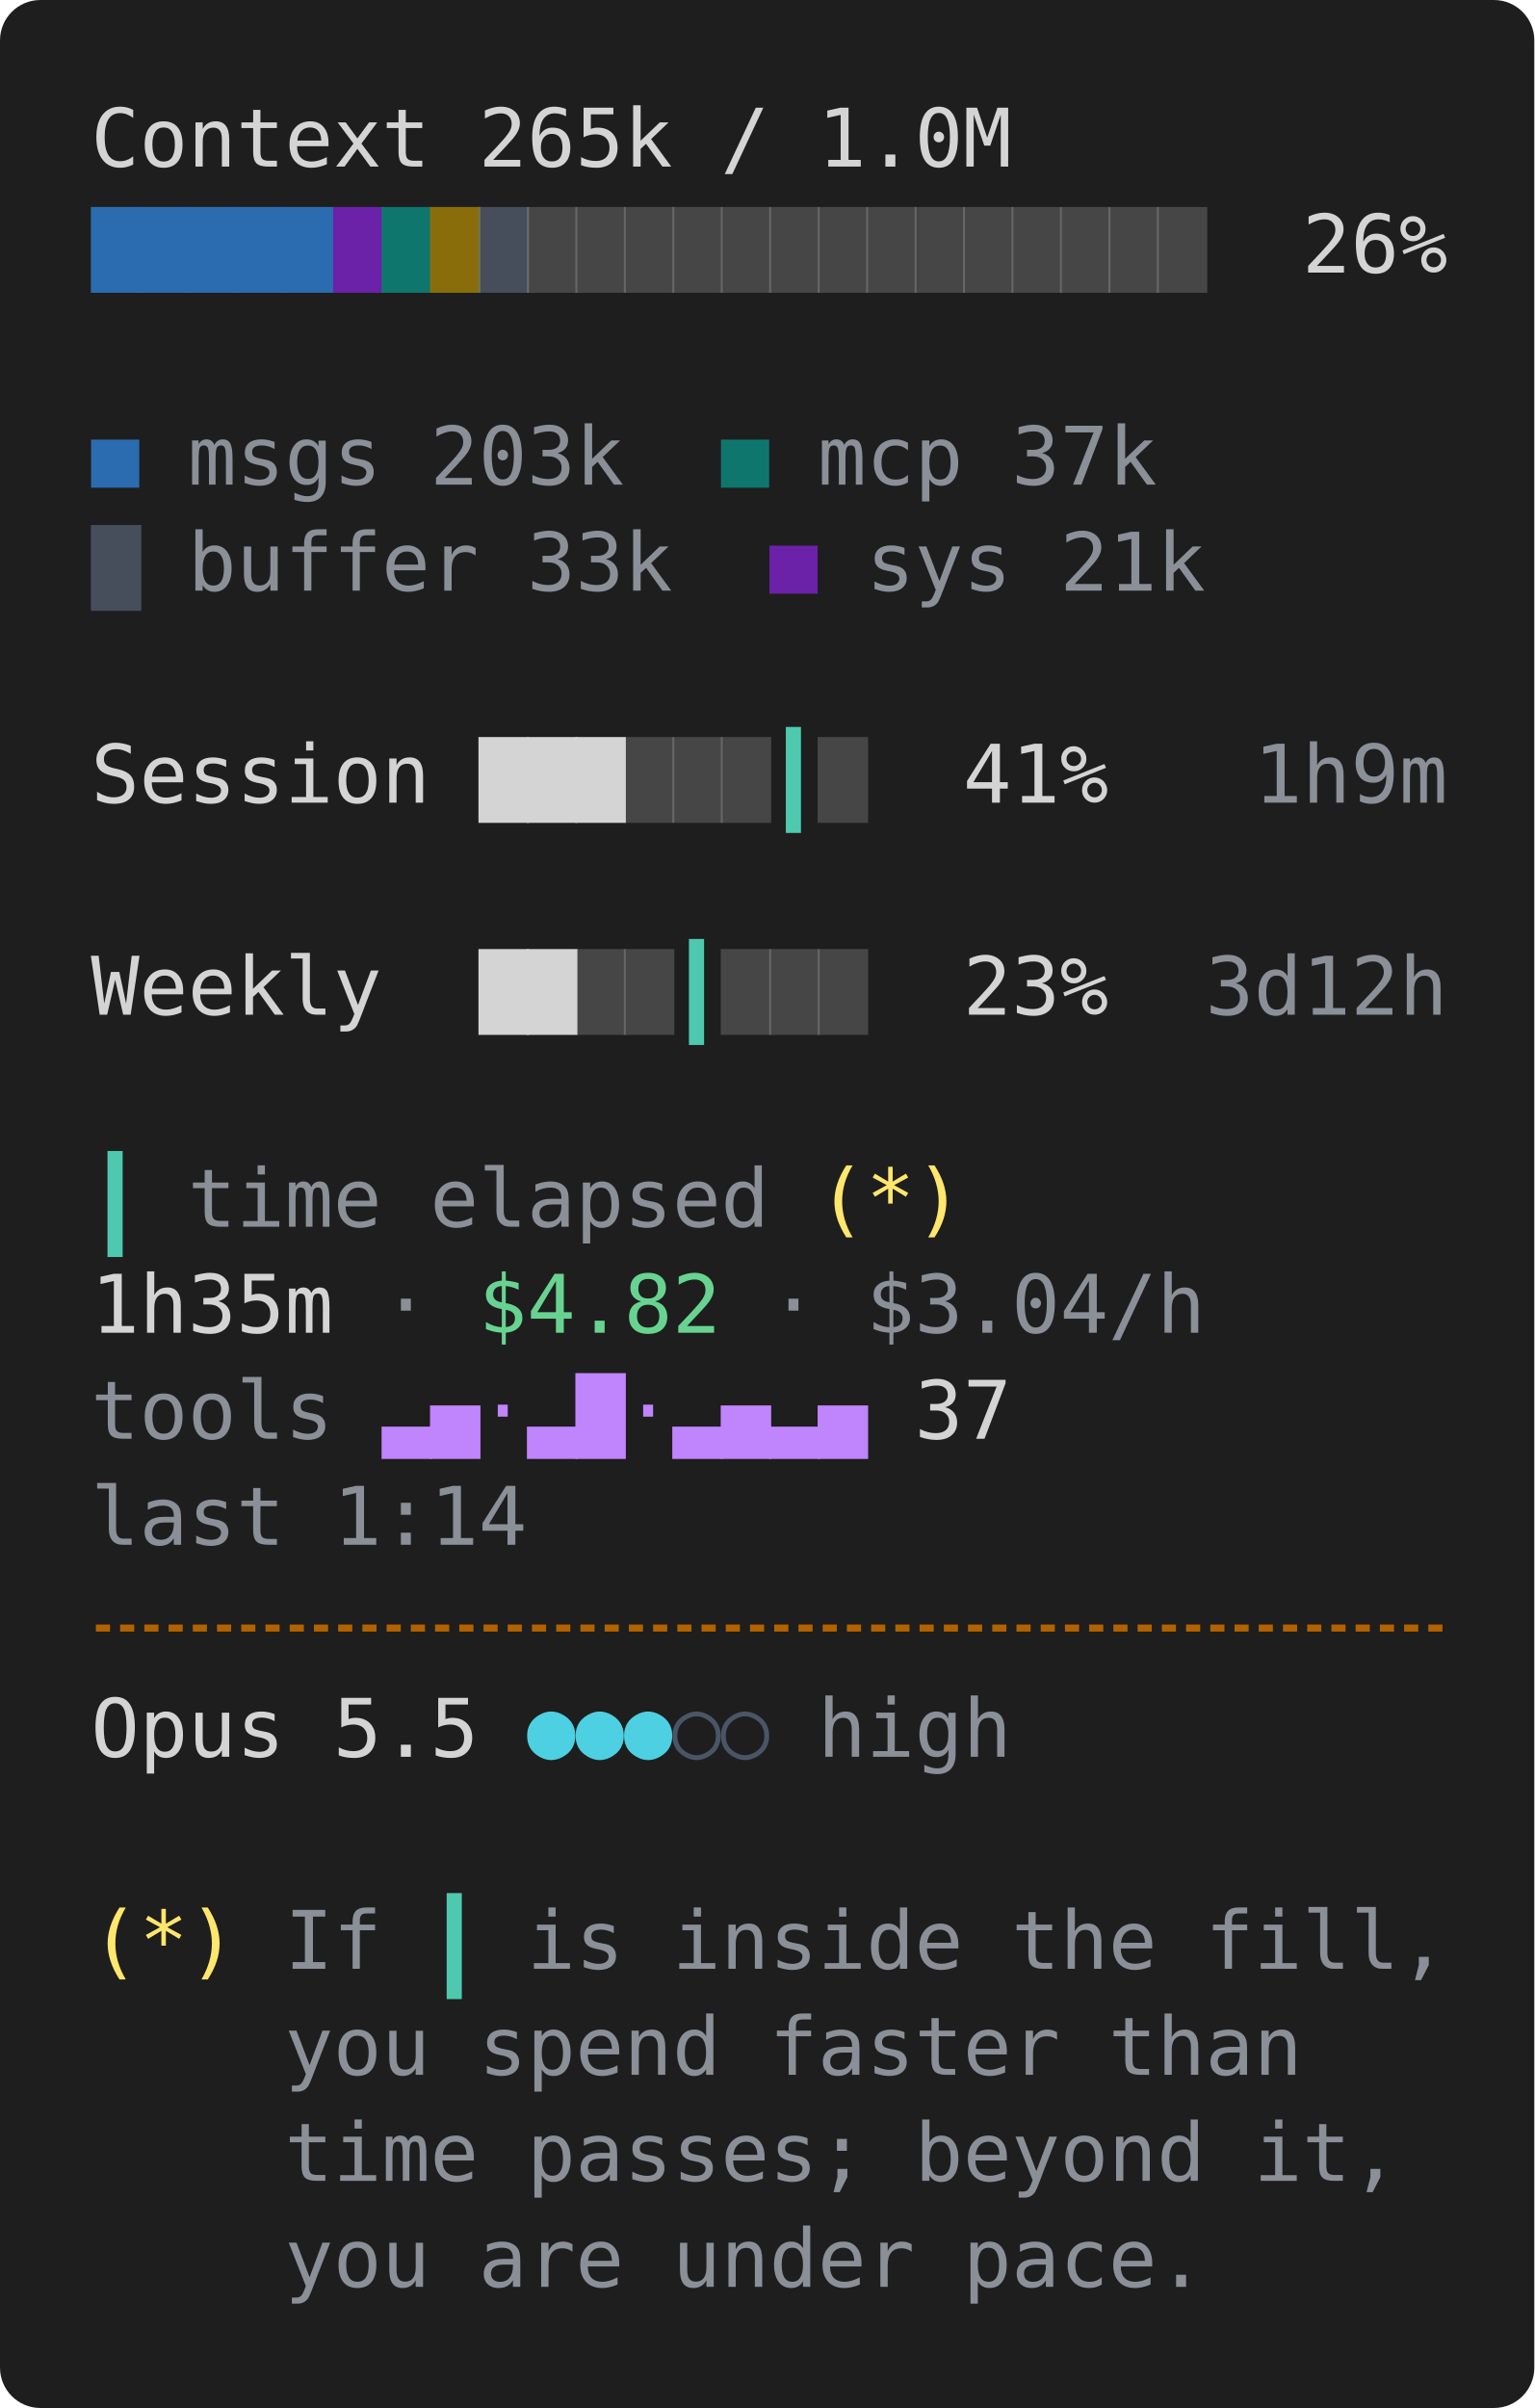
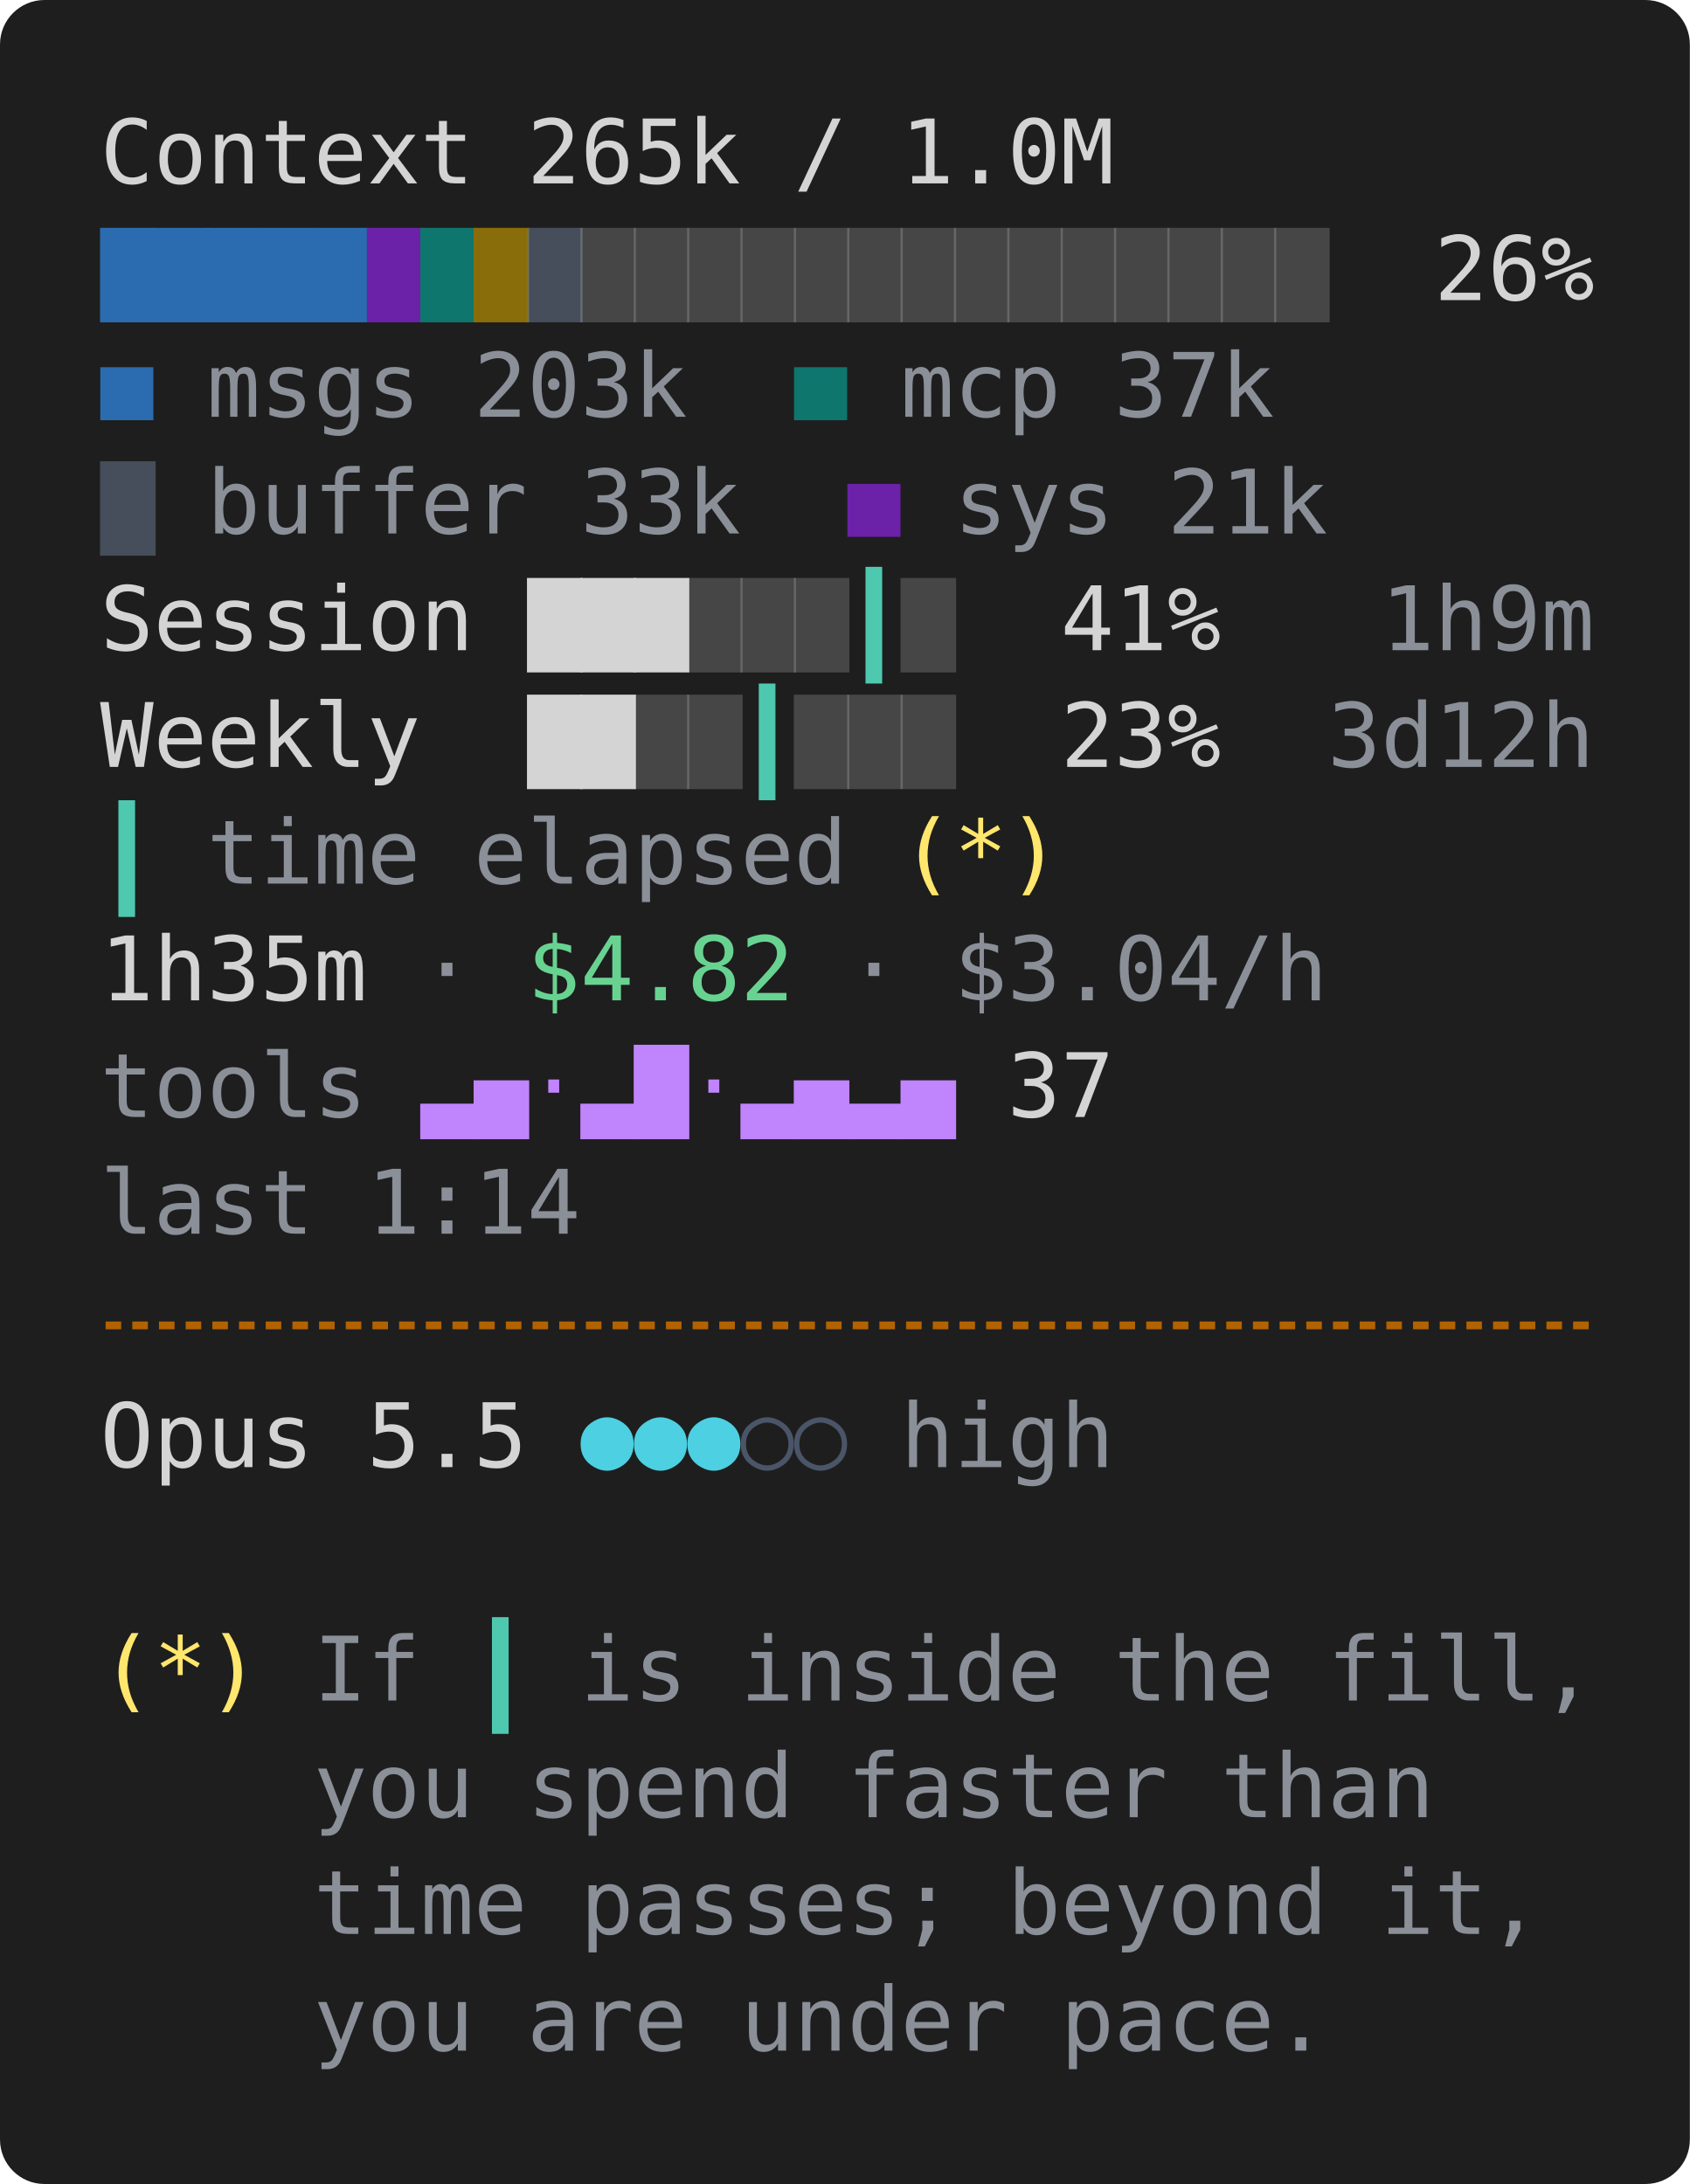
- <svg xmlns="http://www.w3.org/2000/svg" width="304" height="477" viewBox="0 0 304 477" font-family="DejaVu Sans Mono, Menlo, Consolas, monospace" font-size="16">
-   <rect width="304" height="477" rx="8" fill="#1e1e1e" />
+ <svg xmlns="http://www.w3.org/2000/svg" width="304" height="393" viewBox="0 0 304 393" font-family="DejaVu Sans Mono, Menlo, Consolas, monospace" font-size="16">
+   <rect width="304" height="393" rx="8" fill="#1e1e1e" />
  <text x="18.0" y="33" fill="#d4d4d4">C</text>
  <text x="27.6" y="33" fill="#d4d4d4">o</text>
  <text x="37.2" y="33" fill="#d4d4d4">n</text>
  <text x="46.8" y="33" fill="#d4d4d4">t</text>
  <text x="56.4" y="33" fill="#d4d4d4">e</text>
  <text x="66.0" y="33" fill="#d4d4d4">x</text>
  <text x="75.6" y="33" fill="#d4d4d4">t</text>
  <text x="94.8" y="33" fill="#d4d4d4">2</text>
  <text x="104.4" y="33" fill="#d4d4d4">6</text>
  <text x="114.0" y="33" fill="#d4d4d4">5</text>
  <text x="123.6" y="33" fill="#d4d4d4">k</text>
  <text x="142.8" y="33" fill="#d4d4d4">/</text>
  <text x="162.0" y="33" fill="#d4d4d4">1</text>
  <text x="171.6" y="33" fill="#d4d4d4">.</text>
  <text x="181.2" y="33" fill="#d4d4d4">0</text>
  <text x="190.8" y="33" fill="#d4d4d4">M</text>
  <rect x="18.0" y="41" width="10.0" height="17" fill="#2b6cb0" />
  <rect x="27.6" y="41" width="10.0" height="17" fill="#2b6cb0" />
  <rect x="37.2" y="41" width="10.0" height="17" fill="#2b6cb0" />
  <rect x="46.8" y="41" width="10.0" height="17" fill="#2b6cb0" />
  <rect x="56.4" y="41" width="10.0" height="17" fill="#2b6cb0" />
  <rect x="66.0" y="41" width="10.0" height="17" fill="#6b21a8" />
  <rect x="75.6" y="41" width="10.0" height="17" fill="#0f766e" />
  <rect x="85.2" y="41" width="10.0" height="17" fill="#8a6d0b" />
  <rect x="94.8" y="41" width="10.0" height="17" fill="#64748b" opacity="0.55" />
  <rect x="104.4" y="41" width="10.0" height="17" fill="#d4d4d4" opacity="0.22" />
  <rect x="114.0" y="41" width="10.0" height="17" fill="#d4d4d4" opacity="0.22" />
  <rect x="123.6" y="41" width="10.0" height="17" fill="#d4d4d4" opacity="0.22" />
  <rect x="133.2" y="41" width="10.0" height="17" fill="#d4d4d4" opacity="0.22" />
  <rect x="142.8" y="41" width="10.0" height="17" fill="#d4d4d4" opacity="0.22" />
  <rect x="152.4" y="41" width="10.0" height="17" fill="#d4d4d4" opacity="0.22" />
  <rect x="162.0" y="41" width="10.0" height="17" fill="#d4d4d4" opacity="0.22" />
  <rect x="171.6" y="41" width="10.0" height="17" fill="#d4d4d4" opacity="0.22" />
  <rect x="181.2" y="41" width="10.0" height="17" fill="#d4d4d4" opacity="0.22" />
  <rect x="190.8" y="41" width="10.0" height="17" fill="#d4d4d4" opacity="0.22" />
  <rect x="200.4" y="41" width="10.0" height="17" fill="#d4d4d4" opacity="0.22" />
  <rect x="210.0" y="41" width="10.0" height="17" fill="#d4d4d4" opacity="0.22" />
  <rect x="219.6" y="41" width="10.0" height="17" fill="#d4d4d4" opacity="0.22" />
  <rect x="229.2" y="41" width="10.0" height="17" fill="#d4d4d4" opacity="0.22" />
  <text x="258.0" y="54" fill="#d4d4d4">2</text>
  <text x="267.6" y="54" fill="#d4d4d4">6</text>
  <text x="277.2" y="54" fill="#d4d4d4">%</text>
-   <text x="18.0" y="96" fill="#2b6cb0">■</text>
-   <text x="37.2" y="96" fill="#8a8f98">m</text>
-   <text x="46.8" y="96" fill="#8a8f98">s</text>
-   <text x="56.4" y="96" fill="#8a8f98">g</text>
-   <text x="66.0" y="96" fill="#8a8f98">s</text>
-   <text x="85.2" y="96" fill="#8a8f98">2</text>
-   <text x="94.8" y="96" fill="#8a8f98">0</text>
+   <text x="18.0" y="75" fill="#2b6cb0">■</text>
+   <text x="37.2" y="75" fill="#8a8f98">m</text>
+   <text x="46.8" y="75" fill="#8a8f98">s</text>
+   <text x="56.4" y="75" fill="#8a8f98">g</text>
+   <text x="66.0" y="75" fill="#8a8f98">s</text>
+   <text x="85.2" y="75" fill="#8a8f98">2</text>
+   <text x="94.8" y="75" fill="#8a8f98">0</text>
+   <text x="104.4" y="75" fill="#8a8f98">3</text>
+   <text x="114.0" y="75" fill="#8a8f98">k</text>
+   <text x="142.8" y="75" fill="#0f766e">■</text>
+   <text x="162.0" y="75" fill="#8a8f98">m</text>
+   <text x="171.6" y="75" fill="#8a8f98">c</text>
+   <text x="181.2" y="75" fill="#8a8f98">p</text>
+   <text x="200.4" y="75" fill="#8a8f98">3</text>
+   <text x="210.0" y="75" fill="#8a8f98">7</text>
+   <text x="219.6" y="75" fill="#8a8f98">k</text>
+   <rect x="18.0" y="83" width="10.0" height="17" fill="#64748b" opacity="0.55" />
+   <text x="37.2" y="96" fill="#8a8f98">b</text>
+   <text x="46.8" y="96" fill="#8a8f98">u</text>
+   <text x="56.4" y="96" fill="#8a8f98">f</text>
+   <text x="66.0" y="96" fill="#8a8f98">f</text>
+   <text x="75.6" y="96" fill="#8a8f98">e</text>
+   <text x="85.2" y="96" fill="#8a8f98">r</text>
  <text x="104.4" y="96" fill="#8a8f98">3</text>
-   <text x="114.0" y="96" fill="#8a8f98">k</text>
-   <text x="142.8" y="96" fill="#0f766e">■</text>
-   <text x="162.0" y="96" fill="#8a8f98">m</text>
-   <text x="171.6" y="96" fill="#8a8f98">c</text>
-   <text x="181.2" y="96" fill="#8a8f98">p</text>
-   <text x="200.4" y="96" fill="#8a8f98">3</text>
-   <text x="210.0" y="96" fill="#8a8f98">7</text>
-   <text x="219.6" y="96" fill="#8a8f98">k</text>
-   <rect x="18.0" y="104" width="10.0" height="17" fill="#64748b" opacity="0.55" />
-   <text x="37.2" y="117" fill="#8a8f98">b</text>
-   <text x="46.8" y="117" fill="#8a8f98">u</text>
-   <text x="56.4" y="117" fill="#8a8f98">f</text>
-   <text x="66.0" y="117" fill="#8a8f98">f</text>
-   <text x="75.6" y="117" fill="#8a8f98">e</text>
-   <text x="85.2" y="117" fill="#8a8f98">r</text>
-   <text x="104.4" y="117" fill="#8a8f98">3</text>
-   <text x="114.0" y="117" fill="#8a8f98">3</text>
-   <text x="123.6" y="117" fill="#8a8f98">k</text>
-   <text x="152.4" y="117" fill="#6b21a8">■</text>
-   <text x="171.6" y="117" fill="#8a8f98">s</text>
-   <text x="181.2" y="117" fill="#8a8f98">y</text>
-   <text x="190.8" y="117" fill="#8a8f98">s</text>
-   <text x="210.0" y="117" fill="#8a8f98">2</text>
-   <text x="219.6" y="117" fill="#8a8f98">1</text>
-   <text x="229.2" y="117" fill="#8a8f98">k</text>
-   <text x="18.0" y="159" fill="#d4d4d4">S</text>
-   <text x="27.6" y="159" fill="#d4d4d4">e</text>
-   <text x="37.2" y="159" fill="#d4d4d4">s</text>
-   <text x="46.8" y="159" fill="#d4d4d4">s</text>
-   <text x="56.4" y="159" fill="#d4d4d4">i</text>
-   <text x="66.0" y="159" fill="#d4d4d4">o</text>
-   <text x="75.6" y="159" fill="#d4d4d4">n</text>
-   <rect x="94.8" y="146" width="10.0" height="17" fill="#d4d4d4" />
-   <rect x="104.4" y="146" width="10.0" height="17" fill="#d4d4d4" />
-   <rect x="114.0" y="146" width="10.0" height="17" fill="#d4d4d4" />
-   <rect x="123.6" y="146" width="10.0" height="17" fill="#d4d4d4" opacity="0.22" />
-   <rect x="133.2" y="146" width="10.0" height="17" fill="#d4d4d4" opacity="0.22" />
-   <rect x="142.8" y="146" width="10.0" height="17" fill="#d4d4d4" opacity="0.22" />
-   <line x1="157.2" y1="144" x2="157.2" y2="165" stroke="#4ec9b0" stroke-width="3" />
-   <rect x="162.0" y="146" width="10.0" height="17" fill="#d4d4d4" opacity="0.22" />
-   <text x="190.8" y="159" fill="#d4d4d4">4</text>
-   <text x="200.4" y="159" fill="#d4d4d4">1</text>
-   <text x="210.0" y="159" fill="#d4d4d4">%</text>
-   <text x="248.4" y="159" fill="#8a8f98">1</text>
-   <text x="258.0" y="159" fill="#8a8f98">h</text>
-   <text x="267.6" y="159" fill="#8a8f98">9</text>
-   <text x="277.2" y="159" fill="#8a8f98">m</text>
-   <text x="18.0" y="201" fill="#d4d4d4">W</text>
-   <text x="27.6" y="201" fill="#d4d4d4">e</text>
-   <text x="37.2" y="201" fill="#d4d4d4">e</text>
-   <text x="46.8" y="201" fill="#d4d4d4">k</text>
-   <text x="56.4" y="201" fill="#d4d4d4">l</text>
-   <text x="66.0" y="201" fill="#d4d4d4">y</text>
-   <rect x="94.8" y="188" width="10.0" height="17" fill="#d4d4d4" />
-   <rect x="104.4" y="188" width="10.0" height="17" fill="#d4d4d4" />
-   <rect x="114.0" y="188" width="10.0" height="17" fill="#d4d4d4" opacity="0.22" />
-   <rect x="123.6" y="188" width="10.0" height="17" fill="#d4d4d4" opacity="0.22" />
-   <line x1="138.0" y1="186" x2="138.0" y2="207" stroke="#4ec9b0" stroke-width="3" />
-   <rect x="142.8" y="188" width="10.0" height="17" fill="#d4d4d4" opacity="0.22" />
-   <rect x="152.4" y="188" width="10.0" height="17" fill="#d4d4d4" opacity="0.22" />
-   <rect x="162.0" y="188" width="10.0" height="17" fill="#d4d4d4" opacity="0.22" />
-   <text x="190.8" y="201" fill="#d4d4d4">2</text>
-   <text x="200.4" y="201" fill="#d4d4d4">3</text>
-   <text x="210.0" y="201" fill="#d4d4d4">%</text>
-   <text x="238.8" y="201" fill="#8a8f98">3</text>
-   <text x="248.4" y="201" fill="#8a8f98">d</text>
-   <text x="258.0" y="201" fill="#8a8f98">1</text>
-   <text x="267.6" y="201" fill="#8a8f98">2</text>
-   <text x="277.2" y="201" fill="#8a8f98">h</text>
-   <line x1="22.8" y1="228" x2="22.8" y2="249" stroke="#4ec9b0" stroke-width="3" />
-   <text x="37.2" y="243" fill="#8a8f98">t</text>
-   <text x="46.8" y="243" fill="#8a8f98">i</text>
-   <text x="56.4" y="243" fill="#8a8f98">m</text>
-   <text x="66.0" y="243" fill="#8a8f98">e</text>
-   <text x="85.2" y="243" fill="#8a8f98">e</text>
-   <text x="94.8" y="243" fill="#8a8f98">l</text>
-   <text x="104.4" y="243" fill="#8a8f98">a</text>
-   <text x="114.0" y="243" fill="#8a8f98">p</text>
-   <text x="123.6" y="243" fill="#8a8f98">s</text>
-   <text x="133.2" y="243" fill="#8a8f98">e</text>
-   <text x="142.8" y="243" fill="#8a8f98">d</text>
-   <text x="162.0" y="243" fill="#ffe66d">(</text>
-   <text x="171.6" y="243" fill="#ffe66d">*</text>
-   <text x="181.2" y="243" fill="#ffe66d">)</text>
-   <text x="18.0" y="264" fill="#d4d4d4">1</text>
-   <text x="27.6" y="264" fill="#d4d4d4">h</text>
-   <text x="37.2" y="264" fill="#d4d4d4">3</text>
-   <text x="46.8" y="264" fill="#d4d4d4">5</text>
-   <text x="56.4" y="264" fill="#d4d4d4">m</text>
-   <text x="75.6" y="264" fill="#8a8f98">·</text>
-   <text x="94.8" y="264" fill="#68d391">$</text>
-   <text x="104.4" y="264" fill="#68d391">4</text>
-   <text x="114.0" y="264" fill="#68d391">.</text>
-   <text x="123.6" y="264" fill="#68d391">8</text>
-   <text x="133.2" y="264" fill="#68d391">2</text>
-   <text x="152.4" y="264" fill="#8a8f98">·</text>
-   <text x="171.6" y="264" fill="#8a8f98">$</text>
-   <text x="181.2" y="264" fill="#8a8f98">3</text>
-   <text x="190.8" y="264" fill="#8a8f98">.</text>
-   <text x="200.4" y="264" fill="#8a8f98">0</text>
-   <text x="210.0" y="264" fill="#8a8f98">4</text>
-   <text x="219.6" y="264" fill="#8a8f98">/</text>
-   <text x="229.2" y="264" fill="#8a8f98">h</text>
-   <text x="18.0" y="285" fill="#8a8f98">t</text>
-   <text x="27.6" y="285" fill="#8a8f98">o</text>
-   <text x="37.2" y="285" fill="#8a8f98">o</text>
-   <text x="46.8" y="285" fill="#8a8f98">l</text>
-   <text x="56.4" y="285" fill="#8a8f98">s</text>
-   <rect x="75.6" y="282.6" width="10.0" height="6.4" fill="#c084fc" />
-   <rect x="85.2" y="278.4" width="10.0" height="10.6" fill="#c084fc" />
-   <text x="94.8" y="285" fill="#c084fc">·</text>
-   <rect x="104.4" y="282.6" width="10.0" height="6.4" fill="#c084fc" />
-   <rect x="114.0" y="272" width="10.0" height="17" fill="#c084fc" />
-   <text x="123.6" y="285" fill="#c084fc">·</text>
-   <rect x="133.2" y="282.6" width="10.0" height="6.4" fill="#c084fc" />
-   <rect x="142.8" y="278.4" width="10.0" height="10.6" fill="#c084fc" />
-   <rect x="152.4" y="282.6" width="10.0" height="6.4" fill="#c084fc" />
-   <rect x="162.0" y="278.4" width="10.0" height="10.6" fill="#c084fc" />
-   <text x="181.2" y="285" fill="#d4d4d4">3</text>
-   <text x="190.8" y="285" fill="#d4d4d4">7</text>
-   <text x="18.0" y="306" fill="#8a8f98">l</text>
-   <text x="27.6" y="306" fill="#8a8f98">a</text>
-   <text x="37.2" y="306" fill="#8a8f98">s</text>
-   <text x="46.8" y="306" fill="#8a8f98">t</text>
-   <text x="66.0" y="306" fill="#8a8f98">1</text>
-   <text x="75.6" y="306" fill="#8a8f98">:</text>
-   <text x="85.2" y="306" fill="#8a8f98">1</text>
-   <text x="94.8" y="306" fill="#8a8f98">4</text>
-   <line x1="19.0" y1="322.5" x2="21.8" y2="322.5" stroke="#b36200" stroke-width="1.4" />
-   <line x1="23.8" y1="322.5" x2="26.6" y2="322.5" stroke="#b36200" stroke-width="1.4" />
-   <line x1="28.6" y1="322.5" x2="31.4" y2="322.5" stroke="#b36200" stroke-width="1.4" />
-   <line x1="33.4" y1="322.5" x2="36.2" y2="322.5" stroke="#b36200" stroke-width="1.4" />
-   <line x1="38.2" y1="322.5" x2="41.0" y2="322.5" stroke="#b36200" stroke-width="1.4" />
-   <line x1="43.0" y1="322.5" x2="45.8" y2="322.5" stroke="#b36200" stroke-width="1.4" />
-   <line x1="47.8" y1="322.5" x2="50.6" y2="322.5" stroke="#b36200" stroke-width="1.4" />
-   <line x1="52.6" y1="322.5" x2="55.4" y2="322.5" stroke="#b36200" stroke-width="1.4" />
-   <line x1="57.4" y1="322.5" x2="60.2" y2="322.5" stroke="#b36200" stroke-width="1.4" />
-   <line x1="62.2" y1="322.5" x2="65.0" y2="322.5" stroke="#b36200" stroke-width="1.4" />
-   <line x1="67.0" y1="322.5" x2="69.8" y2="322.5" stroke="#b36200" stroke-width="1.4" />
-   <line x1="71.8" y1="322.5" x2="74.6" y2="322.5" stroke="#b36200" stroke-width="1.4" />
-   <line x1="76.6" y1="322.5" x2="79.4" y2="322.5" stroke="#b36200" stroke-width="1.4" />
-   <line x1="81.4" y1="322.5" x2="84.2" y2="322.5" stroke="#b36200" stroke-width="1.4" />
-   <line x1="86.2" y1="322.5" x2="89.0" y2="322.5" stroke="#b36200" stroke-width="1.4" />
-   <line x1="91.0" y1="322.5" x2="93.8" y2="322.5" stroke="#b36200" stroke-width="1.4" />
-   <line x1="95.8" y1="322.5" x2="98.6" y2="322.5" stroke="#b36200" stroke-width="1.4" />
-   <line x1="100.6" y1="322.5" x2="103.4" y2="322.5" stroke="#b36200" stroke-width="1.4" />
-   <line x1="105.4" y1="322.5" x2="108.2" y2="322.5" stroke="#b36200" stroke-width="1.4" />
-   <line x1="110.2" y1="322.5" x2="113.0" y2="322.5" stroke="#b36200" stroke-width="1.4" />
-   <line x1="115.0" y1="322.5" x2="117.8" y2="322.5" stroke="#b36200" stroke-width="1.4" />
-   <line x1="119.8" y1="322.5" x2="122.6" y2="322.5" stroke="#b36200" stroke-width="1.4" />
-   <line x1="124.6" y1="322.5" x2="127.4" y2="322.5" stroke="#b36200" stroke-width="1.4" />
-   <line x1="129.4" y1="322.5" x2="132.2" y2="322.5" stroke="#b36200" stroke-width="1.4" />
-   <line x1="134.2" y1="322.5" x2="137.0" y2="322.5" stroke="#b36200" stroke-width="1.4" />
-   <line x1="139.0" y1="322.5" x2="141.8" y2="322.5" stroke="#b36200" stroke-width="1.4" />
-   <line x1="143.8" y1="322.5" x2="146.6" y2="322.5" stroke="#b36200" stroke-width="1.4" />
-   <line x1="148.6" y1="322.5" x2="151.4" y2="322.5" stroke="#b36200" stroke-width="1.4" />
-   <line x1="153.4" y1="322.5" x2="156.2" y2="322.5" stroke="#b36200" stroke-width="1.4" />
-   <line x1="158.2" y1="322.5" x2="161.0" y2="322.5" stroke="#b36200" stroke-width="1.4" />
-   <line x1="163.0" y1="322.5" x2="165.8" y2="322.5" stroke="#b36200" stroke-width="1.4" />
-   <line x1="167.8" y1="322.5" x2="170.6" y2="322.5" stroke="#b36200" stroke-width="1.4" />
-   <line x1="172.6" y1="322.5" x2="175.4" y2="322.5" stroke="#b36200" stroke-width="1.4" />
-   <line x1="177.4" y1="322.5" x2="180.2" y2="322.5" stroke="#b36200" stroke-width="1.4" />
-   <line x1="182.2" y1="322.5" x2="185.0" y2="322.5" stroke="#b36200" stroke-width="1.4" />
-   <line x1="187.0" y1="322.5" x2="189.8" y2="322.5" stroke="#b36200" stroke-width="1.4" />
-   <line x1="191.8" y1="322.5" x2="194.6" y2="322.5" stroke="#b36200" stroke-width="1.4" />
-   <line x1="196.6" y1="322.5" x2="199.4" y2="322.5" stroke="#b36200" stroke-width="1.4" />
-   <line x1="201.4" y1="322.5" x2="204.2" y2="322.5" stroke="#b36200" stroke-width="1.4" />
-   <line x1="206.2" y1="322.5" x2="209.0" y2="322.5" stroke="#b36200" stroke-width="1.4" />
-   <line x1="211.0" y1="322.5" x2="213.8" y2="322.5" stroke="#b36200" stroke-width="1.4" />
-   <line x1="215.8" y1="322.5" x2="218.6" y2="322.5" stroke="#b36200" stroke-width="1.4" />
-   <line x1="220.6" y1="322.5" x2="223.4" y2="322.5" stroke="#b36200" stroke-width="1.4" />
-   <line x1="225.4" y1="322.5" x2="228.2" y2="322.5" stroke="#b36200" stroke-width="1.4" />
-   <line x1="230.2" y1="322.5" x2="233.0" y2="322.5" stroke="#b36200" stroke-width="1.4" />
-   <line x1="235.0" y1="322.5" x2="237.8" y2="322.5" stroke="#b36200" stroke-width="1.4" />
-   <line x1="239.8" y1="322.5" x2="242.6" y2="322.5" stroke="#b36200" stroke-width="1.4" />
-   <line x1="244.6" y1="322.5" x2="247.4" y2="322.5" stroke="#b36200" stroke-width="1.4" />
-   <line x1="249.4" y1="322.5" x2="252.2" y2="322.5" stroke="#b36200" stroke-width="1.4" />
-   <line x1="254.2" y1="322.5" x2="257.0" y2="322.5" stroke="#b36200" stroke-width="1.4" />
-   <line x1="259.0" y1="322.5" x2="261.8" y2="322.5" stroke="#b36200" stroke-width="1.4" />
-   <line x1="263.8" y1="322.5" x2="266.6" y2="322.5" stroke="#b36200" stroke-width="1.4" />
-   <line x1="268.6" y1="322.5" x2="271.4" y2="322.5" stroke="#b36200" stroke-width="1.4" />
-   <line x1="273.4" y1="322.5" x2="276.2" y2="322.5" stroke="#b36200" stroke-width="1.4" />
-   <line x1="278.2" y1="322.5" x2="281.0" y2="322.5" stroke="#b36200" stroke-width="1.4" />
-   <line x1="283.0" y1="322.5" x2="285.8" y2="322.5" stroke="#b36200" stroke-width="1.4" />
-   <text x="18.0" y="348" fill="#d4d4d4">O</text>
-   <text x="27.6" y="348" fill="#d4d4d4">p</text>
-   <text x="37.2" y="348" fill="#d4d4d4">u</text>
-   <text x="46.8" y="348" fill="#d4d4d4">s</text>
-   <text x="66.0" y="348" fill="#d4d4d4">5</text>
-   <text x="75.6" y="348" fill="#d4d4d4">.</text>
-   <text x="85.2" y="348" fill="#d4d4d4">5</text>
-   <text x="104.4" y="348" fill="#4dd0e1">●</text>
-   <text x="114.0" y="348" fill="#4dd0e1">●</text>
-   <text x="123.6" y="348" fill="#4dd0e1">●</text>
-   <text x="133.2" y="348" fill="#4a5568">○</text>
-   <text x="142.8" y="348" fill="#4a5568">○</text>
-   <text x="162.0" y="348" fill="#8a8f98">h</text>
-   <text x="171.6" y="348" fill="#8a8f98">i</text>
-   <text x="181.2" y="348" fill="#8a8f98">g</text>
-   <text x="190.8" y="348" fill="#8a8f98">h</text>
-   <text x="18.0" y="390" fill="#ffe66d">(</text>
-   <text x="27.6" y="390" fill="#ffe66d">*</text>
-   <text x="37.2" y="390" fill="#ffe66d">)</text>
-   <text x="56.4" y="390" fill="#8a8f98">I</text>
-   <text x="66.0" y="390" fill="#8a8f98">f</text>
-   <line x1="90.0" y1="375" x2="90.0" y2="396" stroke="#4ec9b0" stroke-width="3" />
-   <text x="104.4" y="390" fill="#8a8f98">i</text>
-   <text x="114.0" y="390" fill="#8a8f98">s</text>
-   <text x="133.2" y="390" fill="#8a8f98">i</text>
-   <text x="142.8" y="390" fill="#8a8f98">n</text>
-   <text x="152.4" y="390" fill="#8a8f98">s</text>
-   <text x="162.0" y="390" fill="#8a8f98">i</text>
-   <text x="171.6" y="390" fill="#8a8f98">d</text>
-   <text x="181.2" y="390" fill="#8a8f98">e</text>
-   <text x="200.4" y="390" fill="#8a8f98">t</text>
-   <text x="210.0" y="390" fill="#8a8f98">h</text>
-   <text x="219.6" y="390" fill="#8a8f98">e</text>
-   <text x="238.8" y="390" fill="#8a8f98">f</text>
-   <text x="248.4" y="390" fill="#8a8f98">i</text>
-   <text x="258.0" y="390" fill="#8a8f98">l</text>
-   <text x="267.6" y="390" fill="#8a8f98">l</text>
-   <text x="277.2" y="390" fill="#8a8f98">,</text>
-   <text x="56.4" y="411" fill="#8a8f98">y</text>
-   <text x="66.0" y="411" fill="#8a8f98">o</text>
-   <text x="75.6" y="411" fill="#8a8f98">u</text>
-   <text x="94.8" y="411" fill="#8a8f98">s</text>
-   <text x="104.4" y="411" fill="#8a8f98">p</text>
-   <text x="114.0" y="411" fill="#8a8f98">e</text>
-   <text x="123.6" y="411" fill="#8a8f98">n</text>
-   <text x="133.2" y="411" fill="#8a8f98">d</text>
-   <text x="152.4" y="411" fill="#8a8f98">f</text>
-   <text x="162.0" y="411" fill="#8a8f98">a</text>
-   <text x="171.6" y="411" fill="#8a8f98">s</text>
-   <text x="181.2" y="411" fill="#8a8f98">t</text>
-   <text x="190.8" y="411" fill="#8a8f98">e</text>
-   <text x="200.4" y="411" fill="#8a8f98">r</text>
-   <text x="219.6" y="411" fill="#8a8f98">t</text>
-   <text x="229.2" y="411" fill="#8a8f98">h</text>
-   <text x="238.8" y="411" fill="#8a8f98">a</text>
-   <text x="248.4" y="411" fill="#8a8f98">n</text>
-   <text x="56.4" y="432" fill="#8a8f98">t</text>
-   <text x="66.0" y="432" fill="#8a8f98">i</text>
-   <text x="75.6" y="432" fill="#8a8f98">m</text>
-   <text x="85.2" y="432" fill="#8a8f98">e</text>
-   <text x="104.4" y="432" fill="#8a8f98">p</text>
-   <text x="114.0" y="432" fill="#8a8f98">a</text>
-   <text x="123.6" y="432" fill="#8a8f98">s</text>
-   <text x="133.2" y="432" fill="#8a8f98">s</text>
-   <text x="142.8" y="432" fill="#8a8f98">e</text>
-   <text x="152.4" y="432" fill="#8a8f98">s</text>
-   <text x="162.0" y="432" fill="#8a8f98">;</text>
-   <text x="181.2" y="432" fill="#8a8f98">b</text>
-   <text x="190.8" y="432" fill="#8a8f98">e</text>
-   <text x="200.4" y="432" fill="#8a8f98">y</text>
-   <text x="210.0" y="432" fill="#8a8f98">o</text>
-   <text x="219.6" y="432" fill="#8a8f98">n</text>
-   <text x="229.2" y="432" fill="#8a8f98">d</text>
-   <text x="248.4" y="432" fill="#8a8f98">i</text>
-   <text x="258.0" y="432" fill="#8a8f98">t</text>
-   <text x="267.6" y="432" fill="#8a8f98">,</text>
-   <text x="56.4" y="453" fill="#8a8f98">y</text>
-   <text x="66.0" y="453" fill="#8a8f98">o</text>
-   <text x="75.6" y="453" fill="#8a8f98">u</text>
-   <text x="94.8" y="453" fill="#8a8f98">a</text>
-   <text x="104.4" y="453" fill="#8a8f98">r</text>
-   <text x="114.0" y="453" fill="#8a8f98">e</text>
-   <text x="133.2" y="453" fill="#8a8f98">u</text>
-   <text x="142.8" y="453" fill="#8a8f98">n</text>
-   <text x="152.4" y="453" fill="#8a8f98">d</text>
-   <text x="162.0" y="453" fill="#8a8f98">e</text>
-   <text x="171.6" y="453" fill="#8a8f98">r</text>
-   <text x="190.8" y="453" fill="#8a8f98">p</text>
-   <text x="200.4" y="453" fill="#8a8f98">a</text>
-   <text x="210.0" y="453" fill="#8a8f98">c</text>
-   <text x="219.6" y="453" fill="#8a8f98">e</text>
-   <text x="229.2" y="453" fill="#8a8f98">.</text>
+   <text x="114.0" y="96" fill="#8a8f98">3</text>
+   <text x="123.6" y="96" fill="#8a8f98">k</text>
+   <text x="152.4" y="96" fill="#6b21a8">■</text>
+   <text x="171.6" y="96" fill="#8a8f98">s</text>
+   <text x="181.2" y="96" fill="#8a8f98">y</text>
+   <text x="190.8" y="96" fill="#8a8f98">s</text>
+   <text x="210.0" y="96" fill="#8a8f98">2</text>
+   <text x="219.6" y="96" fill="#8a8f98">1</text>
+   <text x="229.2" y="96" fill="#8a8f98">k</text>
+   <text x="18.0" y="117" fill="#d4d4d4">S</text>
+   <text x="27.6" y="117" fill="#d4d4d4">e</text>
+   <text x="37.2" y="117" fill="#d4d4d4">s</text>
+   <text x="46.8" y="117" fill="#d4d4d4">s</text>
+   <text x="56.4" y="117" fill="#d4d4d4">i</text>
+   <text x="66.0" y="117" fill="#d4d4d4">o</text>
+   <text x="75.6" y="117" fill="#d4d4d4">n</text>
+   <rect x="94.8" y="104" width="10.0" height="17" fill="#d4d4d4" />
+   <rect x="104.4" y="104" width="10.0" height="17" fill="#d4d4d4" />
+   <rect x="114.0" y="104" width="10.0" height="17" fill="#d4d4d4" />
+   <rect x="123.6" y="104" width="10.0" height="17" fill="#d4d4d4" opacity="0.22" />
+   <rect x="133.2" y="104" width="10.0" height="17" fill="#d4d4d4" opacity="0.22" />
+   <rect x="142.8" y="104" width="10.0" height="17" fill="#d4d4d4" opacity="0.22" />
+   <line x1="157.2" y1="102" x2="157.2" y2="123" stroke="#4ec9b0" stroke-width="3" />
+   <rect x="162.0" y="104" width="10.0" height="17" fill="#d4d4d4" opacity="0.22" />
+   <text x="190.8" y="117" fill="#d4d4d4">4</text>
+   <text x="200.4" y="117" fill="#d4d4d4">1</text>
+   <text x="210.0" y="117" fill="#d4d4d4">%</text>
+   <text x="248.4" y="117" fill="#8a8f98">1</text>
+   <text x="258.0" y="117" fill="#8a8f98">h</text>
+   <text x="267.6" y="117" fill="#8a8f98">9</text>
+   <text x="277.2" y="117" fill="#8a8f98">m</text>
+   <text x="18.0" y="138" fill="#d4d4d4">W</text>
+   <text x="27.6" y="138" fill="#d4d4d4">e</text>
+   <text x="37.2" y="138" fill="#d4d4d4">e</text>
+   <text x="46.8" y="138" fill="#d4d4d4">k</text>
+   <text x="56.4" y="138" fill="#d4d4d4">l</text>
+   <text x="66.0" y="138" fill="#d4d4d4">y</text>
+   <rect x="94.8" y="125" width="10.0" height="17" fill="#d4d4d4" />
+   <rect x="104.4" y="125" width="10.0" height="17" fill="#d4d4d4" />
+   <rect x="114.0" y="125" width="10.0" height="17" fill="#d4d4d4" opacity="0.22" />
+   <rect x="123.6" y="125" width="10.0" height="17" fill="#d4d4d4" opacity="0.22" />
+   <line x1="138.0" y1="123" x2="138.0" y2="144" stroke="#4ec9b0" stroke-width="3" />
+   <rect x="142.8" y="125" width="10.0" height="17" fill="#d4d4d4" opacity="0.22" />
+   <rect x="152.4" y="125" width="10.0" height="17" fill="#d4d4d4" opacity="0.22" />
+   <rect x="162.0" y="125" width="10.0" height="17" fill="#d4d4d4" opacity="0.22" />
+   <text x="190.8" y="138" fill="#d4d4d4">2</text>
+   <text x="200.4" y="138" fill="#d4d4d4">3</text>
+   <text x="210.0" y="138" fill="#d4d4d4">%</text>
+   <text x="238.8" y="138" fill="#8a8f98">3</text>
+   <text x="248.4" y="138" fill="#8a8f98">d</text>
+   <text x="258.0" y="138" fill="#8a8f98">1</text>
+   <text x="267.6" y="138" fill="#8a8f98">2</text>
+   <text x="277.2" y="138" fill="#8a8f98">h</text>
+   <line x1="22.8" y1="144" x2="22.8" y2="165" stroke="#4ec9b0" stroke-width="3" />
+   <text x="37.2" y="159" fill="#8a8f98">t</text>
+   <text x="46.8" y="159" fill="#8a8f98">i</text>
+   <text x="56.4" y="159" fill="#8a8f98">m</text>
+   <text x="66.0" y="159" fill="#8a8f98">e</text>
+   <text x="85.2" y="159" fill="#8a8f98">e</text>
+   <text x="94.8" y="159" fill="#8a8f98">l</text>
+   <text x="104.4" y="159" fill="#8a8f98">a</text>
+   <text x="114.0" y="159" fill="#8a8f98">p</text>
+   <text x="123.6" y="159" fill="#8a8f98">s</text>
+   <text x="133.2" y="159" fill="#8a8f98">e</text>
+   <text x="142.8" y="159" fill="#8a8f98">d</text>
+   <text x="162.0" y="159" fill="#ffe66d">(</text>
+   <text x="171.6" y="159" fill="#ffe66d">*</text>
+   <text x="181.2" y="159" fill="#ffe66d">)</text>
+   <text x="18.0" y="180" fill="#d4d4d4">1</text>
+   <text x="27.6" y="180" fill="#d4d4d4">h</text>
+   <text x="37.2" y="180" fill="#d4d4d4">3</text>
+   <text x="46.8" y="180" fill="#d4d4d4">5</text>
+   <text x="56.4" y="180" fill="#d4d4d4">m</text>
+   <text x="75.6" y="180" fill="#8a8f98">·</text>
+   <text x="94.8" y="180" fill="#68d391">$</text>
+   <text x="104.4" y="180" fill="#68d391">4</text>
+   <text x="114.0" y="180" fill="#68d391">.</text>
+   <text x="123.6" y="180" fill="#68d391">8</text>
+   <text x="133.2" y="180" fill="#68d391">2</text>
+   <text x="152.4" y="180" fill="#8a8f98">·</text>
+   <text x="171.6" y="180" fill="#8a8f98">$</text>
+   <text x="181.2" y="180" fill="#8a8f98">3</text>
+   <text x="190.8" y="180" fill="#8a8f98">.</text>
+   <text x="200.4" y="180" fill="#8a8f98">0</text>
+   <text x="210.0" y="180" fill="#8a8f98">4</text>
+   <text x="219.6" y="180" fill="#8a8f98">/</text>
+   <text x="229.2" y="180" fill="#8a8f98">h</text>
+   <text x="18.0" y="201" fill="#8a8f98">t</text>
+   <text x="27.6" y="201" fill="#8a8f98">o</text>
+   <text x="37.2" y="201" fill="#8a8f98">o</text>
+   <text x="46.8" y="201" fill="#8a8f98">l</text>
+   <text x="56.4" y="201" fill="#8a8f98">s</text>
+   <rect x="75.6" y="198.6" width="10.0" height="6.4" fill="#c084fc" />
+   <rect x="85.2" y="194.4" width="10.0" height="10.6" fill="#c084fc" />
+   <text x="94.8" y="201" fill="#c084fc">·</text>
+   <rect x="104.4" y="198.6" width="10.0" height="6.4" fill="#c084fc" />
+   <rect x="114.0" y="188" width="10.0" height="17" fill="#c084fc" />
+   <text x="123.6" y="201" fill="#c084fc">·</text>
+   <rect x="133.2" y="198.6" width="10.0" height="6.4" fill="#c084fc" />
+   <rect x="142.8" y="194.4" width="10.0" height="10.6" fill="#c084fc" />
+   <rect x="152.4" y="198.6" width="10.0" height="6.4" fill="#c084fc" />
+   <rect x="162.0" y="194.4" width="10.0" height="10.6" fill="#c084fc" />
+   <text x="181.2" y="201" fill="#d4d4d4">3</text>
+   <text x="190.8" y="201" fill="#d4d4d4">7</text>
+   <text x="18.0" y="222" fill="#8a8f98">l</text>
+   <text x="27.6" y="222" fill="#8a8f98">a</text>
+   <text x="37.2" y="222" fill="#8a8f98">s</text>
+   <text x="46.8" y="222" fill="#8a8f98">t</text>
+   <text x="66.0" y="222" fill="#8a8f98">1</text>
+   <text x="75.6" y="222" fill="#8a8f98">:</text>
+   <text x="85.2" y="222" fill="#8a8f98">1</text>
+   <text x="94.8" y="222" fill="#8a8f98">4</text>
+   <line x1="19.0" y1="238.5" x2="21.8" y2="238.5" stroke="#b36200" stroke-width="1.4" />
+   <line x1="23.8" y1="238.5" x2="26.6" y2="238.5" stroke="#b36200" stroke-width="1.4" />
+   <line x1="28.6" y1="238.5" x2="31.4" y2="238.5" stroke="#b36200" stroke-width="1.4" />
+   <line x1="33.4" y1="238.5" x2="36.2" y2="238.5" stroke="#b36200" stroke-width="1.4" />
+   <line x1="38.2" y1="238.5" x2="41.0" y2="238.5" stroke="#b36200" stroke-width="1.4" />
+   <line x1="43.0" y1="238.5" x2="45.8" y2="238.5" stroke="#b36200" stroke-width="1.4" />
+   <line x1="47.8" y1="238.5" x2="50.6" y2="238.5" stroke="#b36200" stroke-width="1.4" />
+   <line x1="52.6" y1="238.5" x2="55.4" y2="238.5" stroke="#b36200" stroke-width="1.4" />
+   <line x1="57.4" y1="238.5" x2="60.2" y2="238.5" stroke="#b36200" stroke-width="1.4" />
+   <line x1="62.2" y1="238.5" x2="65.0" y2="238.5" stroke="#b36200" stroke-width="1.4" />
+   <line x1="67.0" y1="238.5" x2="69.8" y2="238.5" stroke="#b36200" stroke-width="1.4" />
+   <line x1="71.8" y1="238.5" x2="74.6" y2="238.5" stroke="#b36200" stroke-width="1.4" />
+   <line x1="76.6" y1="238.5" x2="79.4" y2="238.5" stroke="#b36200" stroke-width="1.4" />
+   <line x1="81.4" y1="238.5" x2="84.2" y2="238.5" stroke="#b36200" stroke-width="1.4" />
+   <line x1="86.2" y1="238.5" x2="89.0" y2="238.5" stroke="#b36200" stroke-width="1.4" />
+   <line x1="91.0" y1="238.5" x2="93.8" y2="238.5" stroke="#b36200" stroke-width="1.4" />
+   <line x1="95.8" y1="238.5" x2="98.6" y2="238.5" stroke="#b36200" stroke-width="1.4" />
+   <line x1="100.6" y1="238.5" x2="103.4" y2="238.5" stroke="#b36200" stroke-width="1.4" />
+   <line x1="105.4" y1="238.5" x2="108.2" y2="238.5" stroke="#b36200" stroke-width="1.4" />
+   <line x1="110.2" y1="238.5" x2="113.0" y2="238.5" stroke="#b36200" stroke-width="1.4" />
+   <line x1="115.0" y1="238.5" x2="117.8" y2="238.5" stroke="#b36200" stroke-width="1.4" />
+   <line x1="119.8" y1="238.5" x2="122.6" y2="238.5" stroke="#b36200" stroke-width="1.4" />
+   <line x1="124.6" y1="238.5" x2="127.4" y2="238.5" stroke="#b36200" stroke-width="1.4" />
+   <line x1="129.4" y1="238.5" x2="132.2" y2="238.5" stroke="#b36200" stroke-width="1.4" />
+   <line x1="134.2" y1="238.5" x2="137.0" y2="238.5" stroke="#b36200" stroke-width="1.4" />
+   <line x1="139.0" y1="238.5" x2="141.8" y2="238.5" stroke="#b36200" stroke-width="1.4" />
+   <line x1="143.8" y1="238.5" x2="146.6" y2="238.5" stroke="#b36200" stroke-width="1.4" />
+   <line x1="148.6" y1="238.5" x2="151.4" y2="238.5" stroke="#b36200" stroke-width="1.4" />
+   <line x1="153.4" y1="238.5" x2="156.2" y2="238.5" stroke="#b36200" stroke-width="1.4" />
+   <line x1="158.2" y1="238.5" x2="161.0" y2="238.5" stroke="#b36200" stroke-width="1.4" />
+   <line x1="163.0" y1="238.5" x2="165.8" y2="238.5" stroke="#b36200" stroke-width="1.4" />
+   <line x1="167.8" y1="238.5" x2="170.6" y2="238.5" stroke="#b36200" stroke-width="1.4" />
+   <line x1="172.6" y1="238.5" x2="175.4" y2="238.5" stroke="#b36200" stroke-width="1.4" />
+   <line x1="177.4" y1="238.5" x2="180.2" y2="238.5" stroke="#b36200" stroke-width="1.4" />
+   <line x1="182.2" y1="238.5" x2="185.0" y2="238.5" stroke="#b36200" stroke-width="1.4" />
+   <line x1="187.0" y1="238.5" x2="189.8" y2="238.5" stroke="#b36200" stroke-width="1.4" />
+   <line x1="191.8" y1="238.5" x2="194.6" y2="238.5" stroke="#b36200" stroke-width="1.4" />
+   <line x1="196.6" y1="238.5" x2="199.4" y2="238.5" stroke="#b36200" stroke-width="1.4" />
+   <line x1="201.4" y1="238.5" x2="204.2" y2="238.5" stroke="#b36200" stroke-width="1.4" />
+   <line x1="206.2" y1="238.5" x2="209.0" y2="238.5" stroke="#b36200" stroke-width="1.4" />
+   <line x1="211.0" y1="238.5" x2="213.8" y2="238.5" stroke="#b36200" stroke-width="1.4" />
+   <line x1="215.8" y1="238.5" x2="218.6" y2="238.5" stroke="#b36200" stroke-width="1.4" />
+   <line x1="220.6" y1="238.5" x2="223.4" y2="238.5" stroke="#b36200" stroke-width="1.4" />
+   <line x1="225.4" y1="238.5" x2="228.2" y2="238.5" stroke="#b36200" stroke-width="1.4" />
+   <line x1="230.2" y1="238.5" x2="233.0" y2="238.5" stroke="#b36200" stroke-width="1.4" />
+   <line x1="235.0" y1="238.5" x2="237.8" y2="238.5" stroke="#b36200" stroke-width="1.4" />
+   <line x1="239.8" y1="238.5" x2="242.6" y2="238.5" stroke="#b36200" stroke-width="1.4" />
+   <line x1="244.6" y1="238.5" x2="247.4" y2="238.5" stroke="#b36200" stroke-width="1.4" />
+   <line x1="249.4" y1="238.5" x2="252.2" y2="238.5" stroke="#b36200" stroke-width="1.4" />
+   <line x1="254.2" y1="238.5" x2="257.0" y2="238.5" stroke="#b36200" stroke-width="1.4" />
+   <line x1="259.0" y1="238.5" x2="261.8" y2="238.5" stroke="#b36200" stroke-width="1.4" />
+   <line x1="263.8" y1="238.5" x2="266.6" y2="238.5" stroke="#b36200" stroke-width="1.4" />
+   <line x1="268.6" y1="238.5" x2="271.4" y2="238.5" stroke="#b36200" stroke-width="1.4" />
+   <line x1="273.4" y1="238.5" x2="276.2" y2="238.5" stroke="#b36200" stroke-width="1.4" />
+   <line x1="278.2" y1="238.5" x2="281.0" y2="238.5" stroke="#b36200" stroke-width="1.4" />
+   <line x1="283.0" y1="238.5" x2="285.8" y2="238.5" stroke="#b36200" stroke-width="1.4" />
+   <text x="18.0" y="264" fill="#d4d4d4">O</text>
+   <text x="27.6" y="264" fill="#d4d4d4">p</text>
+   <text x="37.2" y="264" fill="#d4d4d4">u</text>
+   <text x="46.8" y="264" fill="#d4d4d4">s</text>
+   <text x="66.0" y="264" fill="#d4d4d4">5</text>
+   <text x="75.6" y="264" fill="#d4d4d4">.</text>
+   <text x="85.2" y="264" fill="#d4d4d4">5</text>
+   <text x="104.4" y="264" fill="#4dd0e1">●</text>
+   <text x="114.0" y="264" fill="#4dd0e1">●</text>
+   <text x="123.6" y="264" fill="#4dd0e1">●</text>
+   <text x="133.2" y="264" fill="#4a5568">○</text>
+   <text x="142.8" y="264" fill="#4a5568">○</text>
+   <text x="162.0" y="264" fill="#8a8f98">h</text>
+   <text x="171.6" y="264" fill="#8a8f98">i</text>
+   <text x="181.2" y="264" fill="#8a8f98">g</text>
+   <text x="190.8" y="264" fill="#8a8f98">h</text>
+   <text x="18.0" y="306" fill="#ffe66d">(</text>
+   <text x="27.6" y="306" fill="#ffe66d">*</text>
+   <text x="37.2" y="306" fill="#ffe66d">)</text>
+   <text x="56.4" y="306" fill="#8a8f98">I</text>
+   <text x="66.0" y="306" fill="#8a8f98">f</text>
+   <line x1="90.0" y1="291" x2="90.0" y2="312" stroke="#4ec9b0" stroke-width="3" />
+   <text x="104.4" y="306" fill="#8a8f98">i</text>
+   <text x="114.0" y="306" fill="#8a8f98">s</text>
+   <text x="133.2" y="306" fill="#8a8f98">i</text>
+   <text x="142.8" y="306" fill="#8a8f98">n</text>
+   <text x="152.4" y="306" fill="#8a8f98">s</text>
+   <text x="162.0" y="306" fill="#8a8f98">i</text>
+   <text x="171.6" y="306" fill="#8a8f98">d</text>
+   <text x="181.2" y="306" fill="#8a8f98">e</text>
+   <text x="200.4" y="306" fill="#8a8f98">t</text>
+   <text x="210.0" y="306" fill="#8a8f98">h</text>
+   <text x="219.6" y="306" fill="#8a8f98">e</text>
+   <text x="238.8" y="306" fill="#8a8f98">f</text>
+   <text x="248.4" y="306" fill="#8a8f98">i</text>
+   <text x="258.0" y="306" fill="#8a8f98">l</text>
+   <text x="267.6" y="306" fill="#8a8f98">l</text>
+   <text x="277.2" y="306" fill="#8a8f98">,</text>
+   <text x="56.4" y="327" fill="#8a8f98">y</text>
+   <text x="66.0" y="327" fill="#8a8f98">o</text>
+   <text x="75.6" y="327" fill="#8a8f98">u</text>
+   <text x="94.8" y="327" fill="#8a8f98">s</text>
+   <text x="104.4" y="327" fill="#8a8f98">p</text>
+   <text x="114.0" y="327" fill="#8a8f98">e</text>
+   <text x="123.6" y="327" fill="#8a8f98">n</text>
+   <text x="133.2" y="327" fill="#8a8f98">d</text>
+   <text x="152.4" y="327" fill="#8a8f98">f</text>
+   <text x="162.0" y="327" fill="#8a8f98">a</text>
+   <text x="171.6" y="327" fill="#8a8f98">s</text>
+   <text x="181.2" y="327" fill="#8a8f98">t</text>
+   <text x="190.8" y="327" fill="#8a8f98">e</text>
+   <text x="200.4" y="327" fill="#8a8f98">r</text>
+   <text x="219.6" y="327" fill="#8a8f98">t</text>
+   <text x="229.2" y="327" fill="#8a8f98">h</text>
+   <text x="238.8" y="327" fill="#8a8f98">a</text>
+   <text x="248.4" y="327" fill="#8a8f98">n</text>
+   <text x="56.4" y="348" fill="#8a8f98">t</text>
+   <text x="66.0" y="348" fill="#8a8f98">i</text>
+   <text x="75.6" y="348" fill="#8a8f98">m</text>
+   <text x="85.2" y="348" fill="#8a8f98">e</text>
+   <text x="104.4" y="348" fill="#8a8f98">p</text>
+   <text x="114.0" y="348" fill="#8a8f98">a</text>
+   <text x="123.6" y="348" fill="#8a8f98">s</text>
+   <text x="133.2" y="348" fill="#8a8f98">s</text>
+   <text x="142.8" y="348" fill="#8a8f98">e</text>
+   <text x="152.4" y="348" fill="#8a8f98">s</text>
+   <text x="162.0" y="348" fill="#8a8f98">;</text>
+   <text x="181.2" y="348" fill="#8a8f98">b</text>
+   <text x="190.8" y="348" fill="#8a8f98">e</text>
+   <text x="200.4" y="348" fill="#8a8f98">y</text>
+   <text x="210.0" y="348" fill="#8a8f98">o</text>
+   <text x="219.6" y="348" fill="#8a8f98">n</text>
+   <text x="229.2" y="348" fill="#8a8f98">d</text>
+   <text x="248.4" y="348" fill="#8a8f98">i</text>
+   <text x="258.0" y="348" fill="#8a8f98">t</text>
+   <text x="267.6" y="348" fill="#8a8f98">,</text>
+   <text x="56.4" y="369" fill="#8a8f98">y</text>
+   <text x="66.0" y="369" fill="#8a8f98">o</text>
+   <text x="75.6" y="369" fill="#8a8f98">u</text>
+   <text x="94.8" y="369" fill="#8a8f98">a</text>
+   <text x="104.4" y="369" fill="#8a8f98">r</text>
+   <text x="114.0" y="369" fill="#8a8f98">e</text>
+   <text x="133.2" y="369" fill="#8a8f98">u</text>
+   <text x="142.8" y="369" fill="#8a8f98">n</text>
+   <text x="152.4" y="369" fill="#8a8f98">d</text>
+   <text x="162.0" y="369" fill="#8a8f98">e</text>
+   <text x="171.6" y="369" fill="#8a8f98">r</text>
+   <text x="190.8" y="369" fill="#8a8f98">p</text>
+   <text x="200.4" y="369" fill="#8a8f98">a</text>
+   <text x="210.0" y="369" fill="#8a8f98">c</text>
+   <text x="219.6" y="369" fill="#8a8f98">e</text>
+   <text x="229.2" y="369" fill="#8a8f98">.</text>
</svg>
